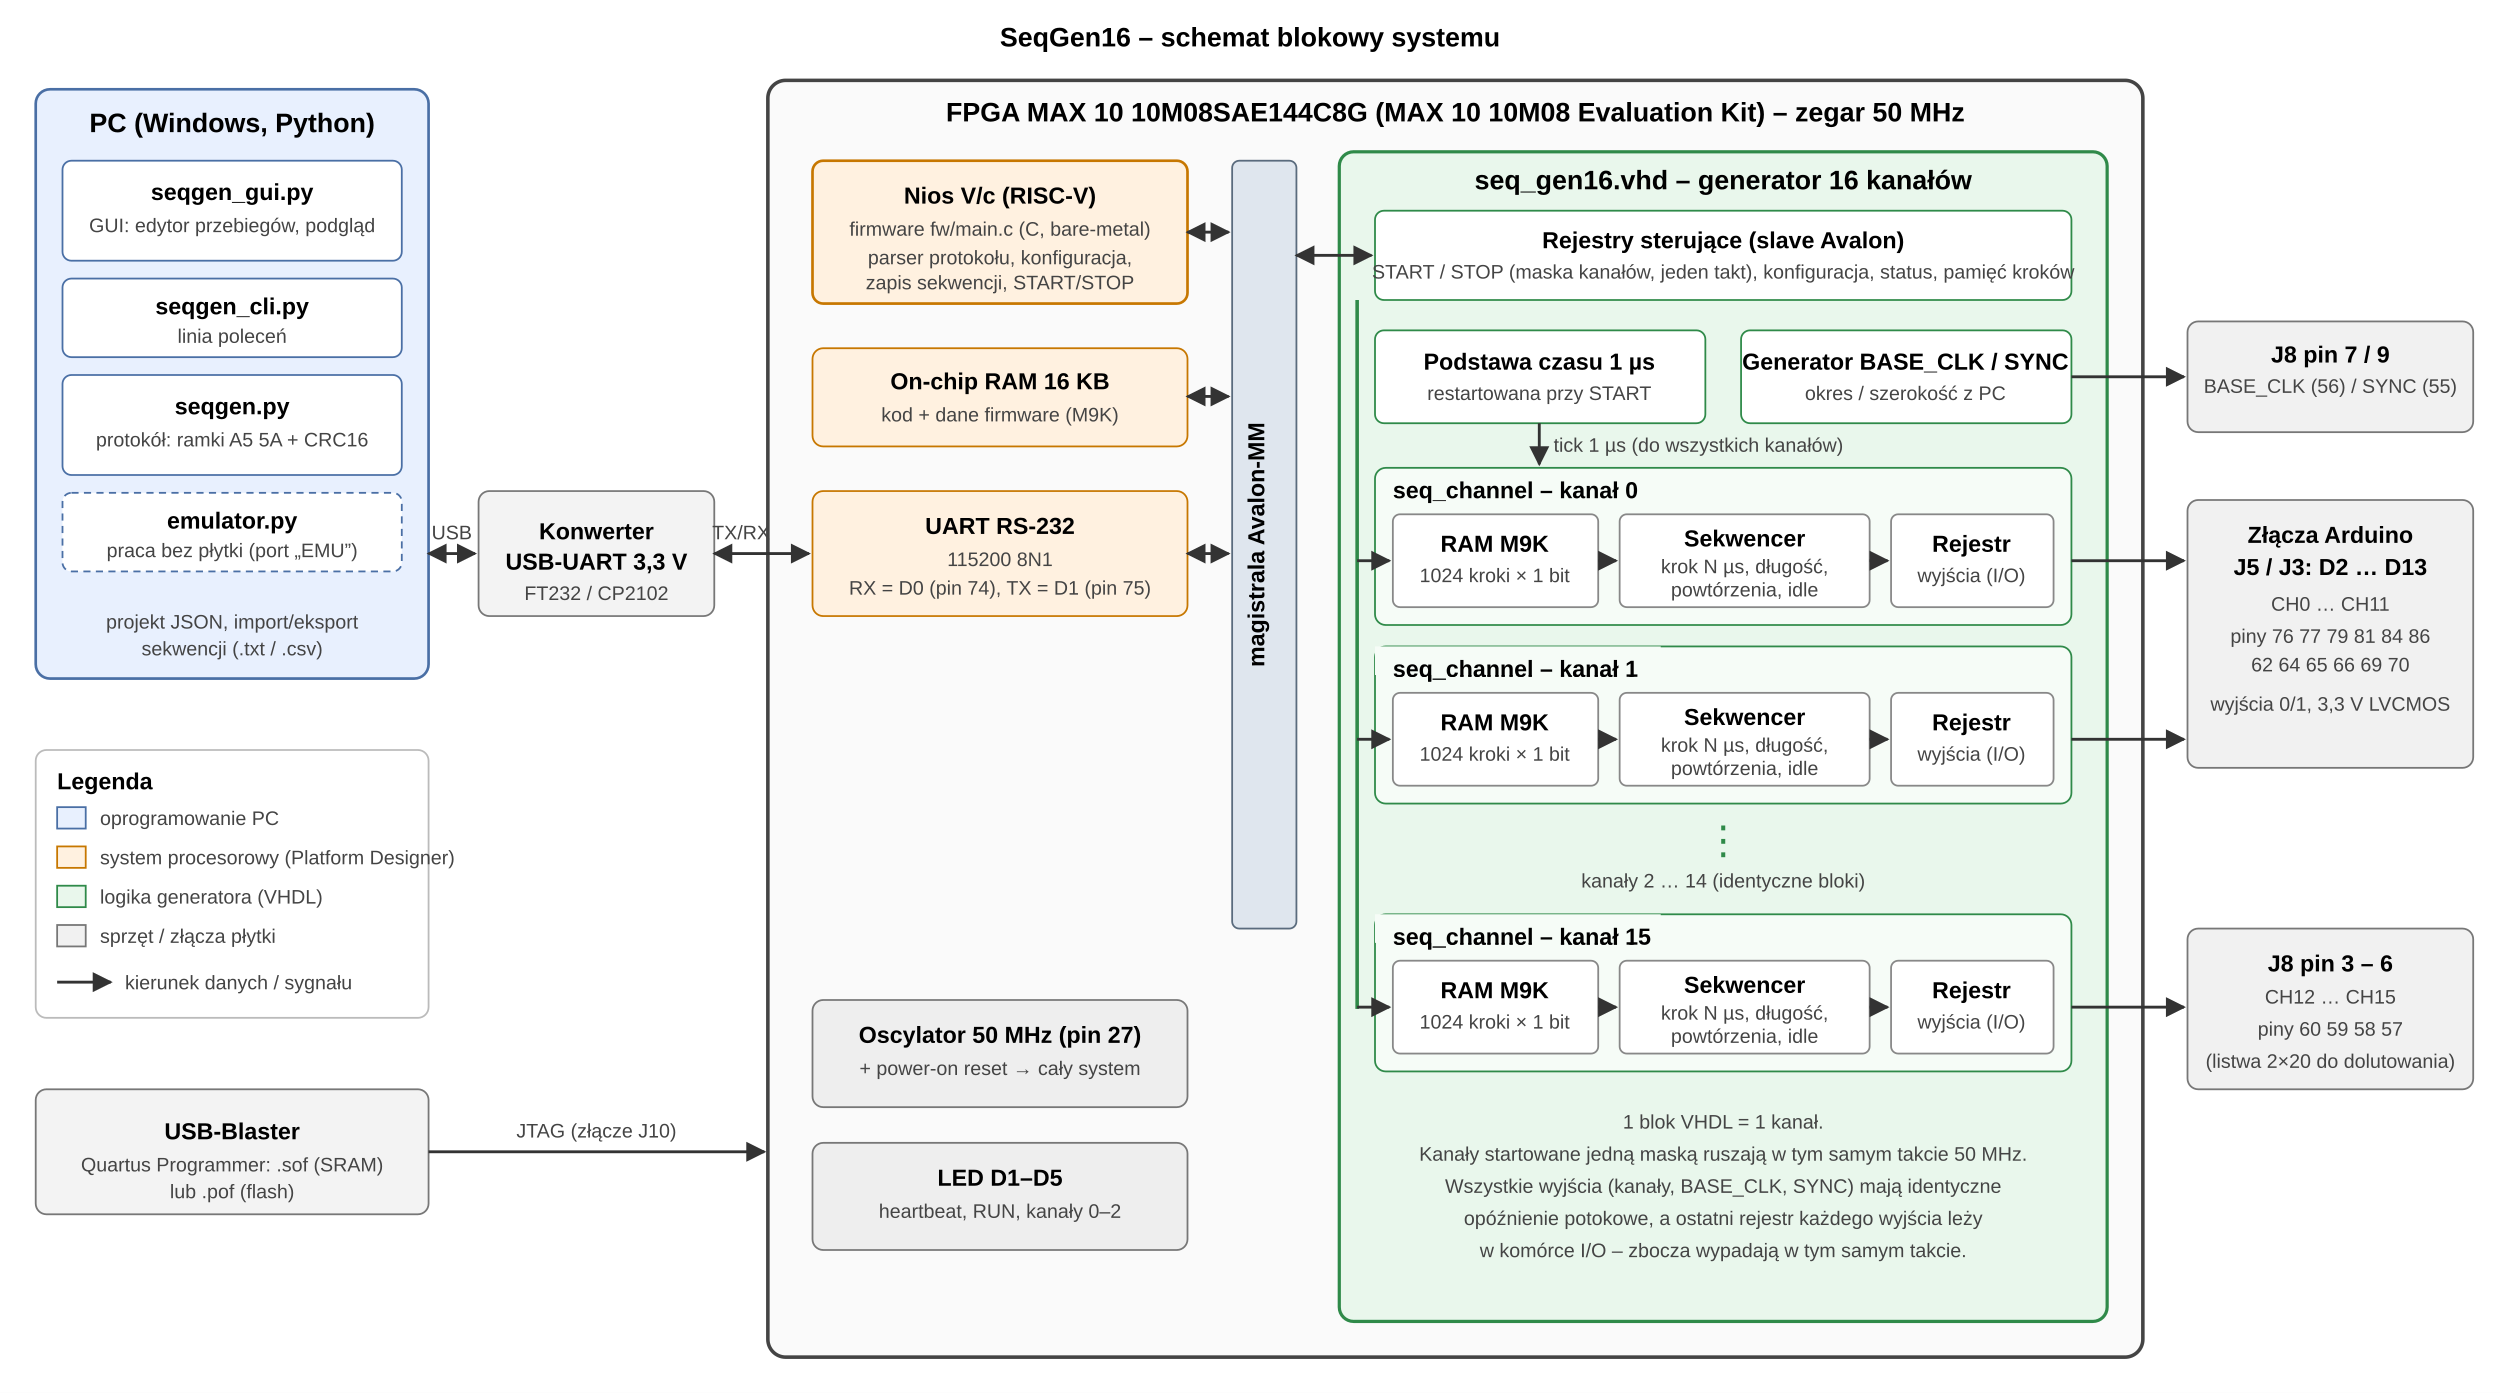
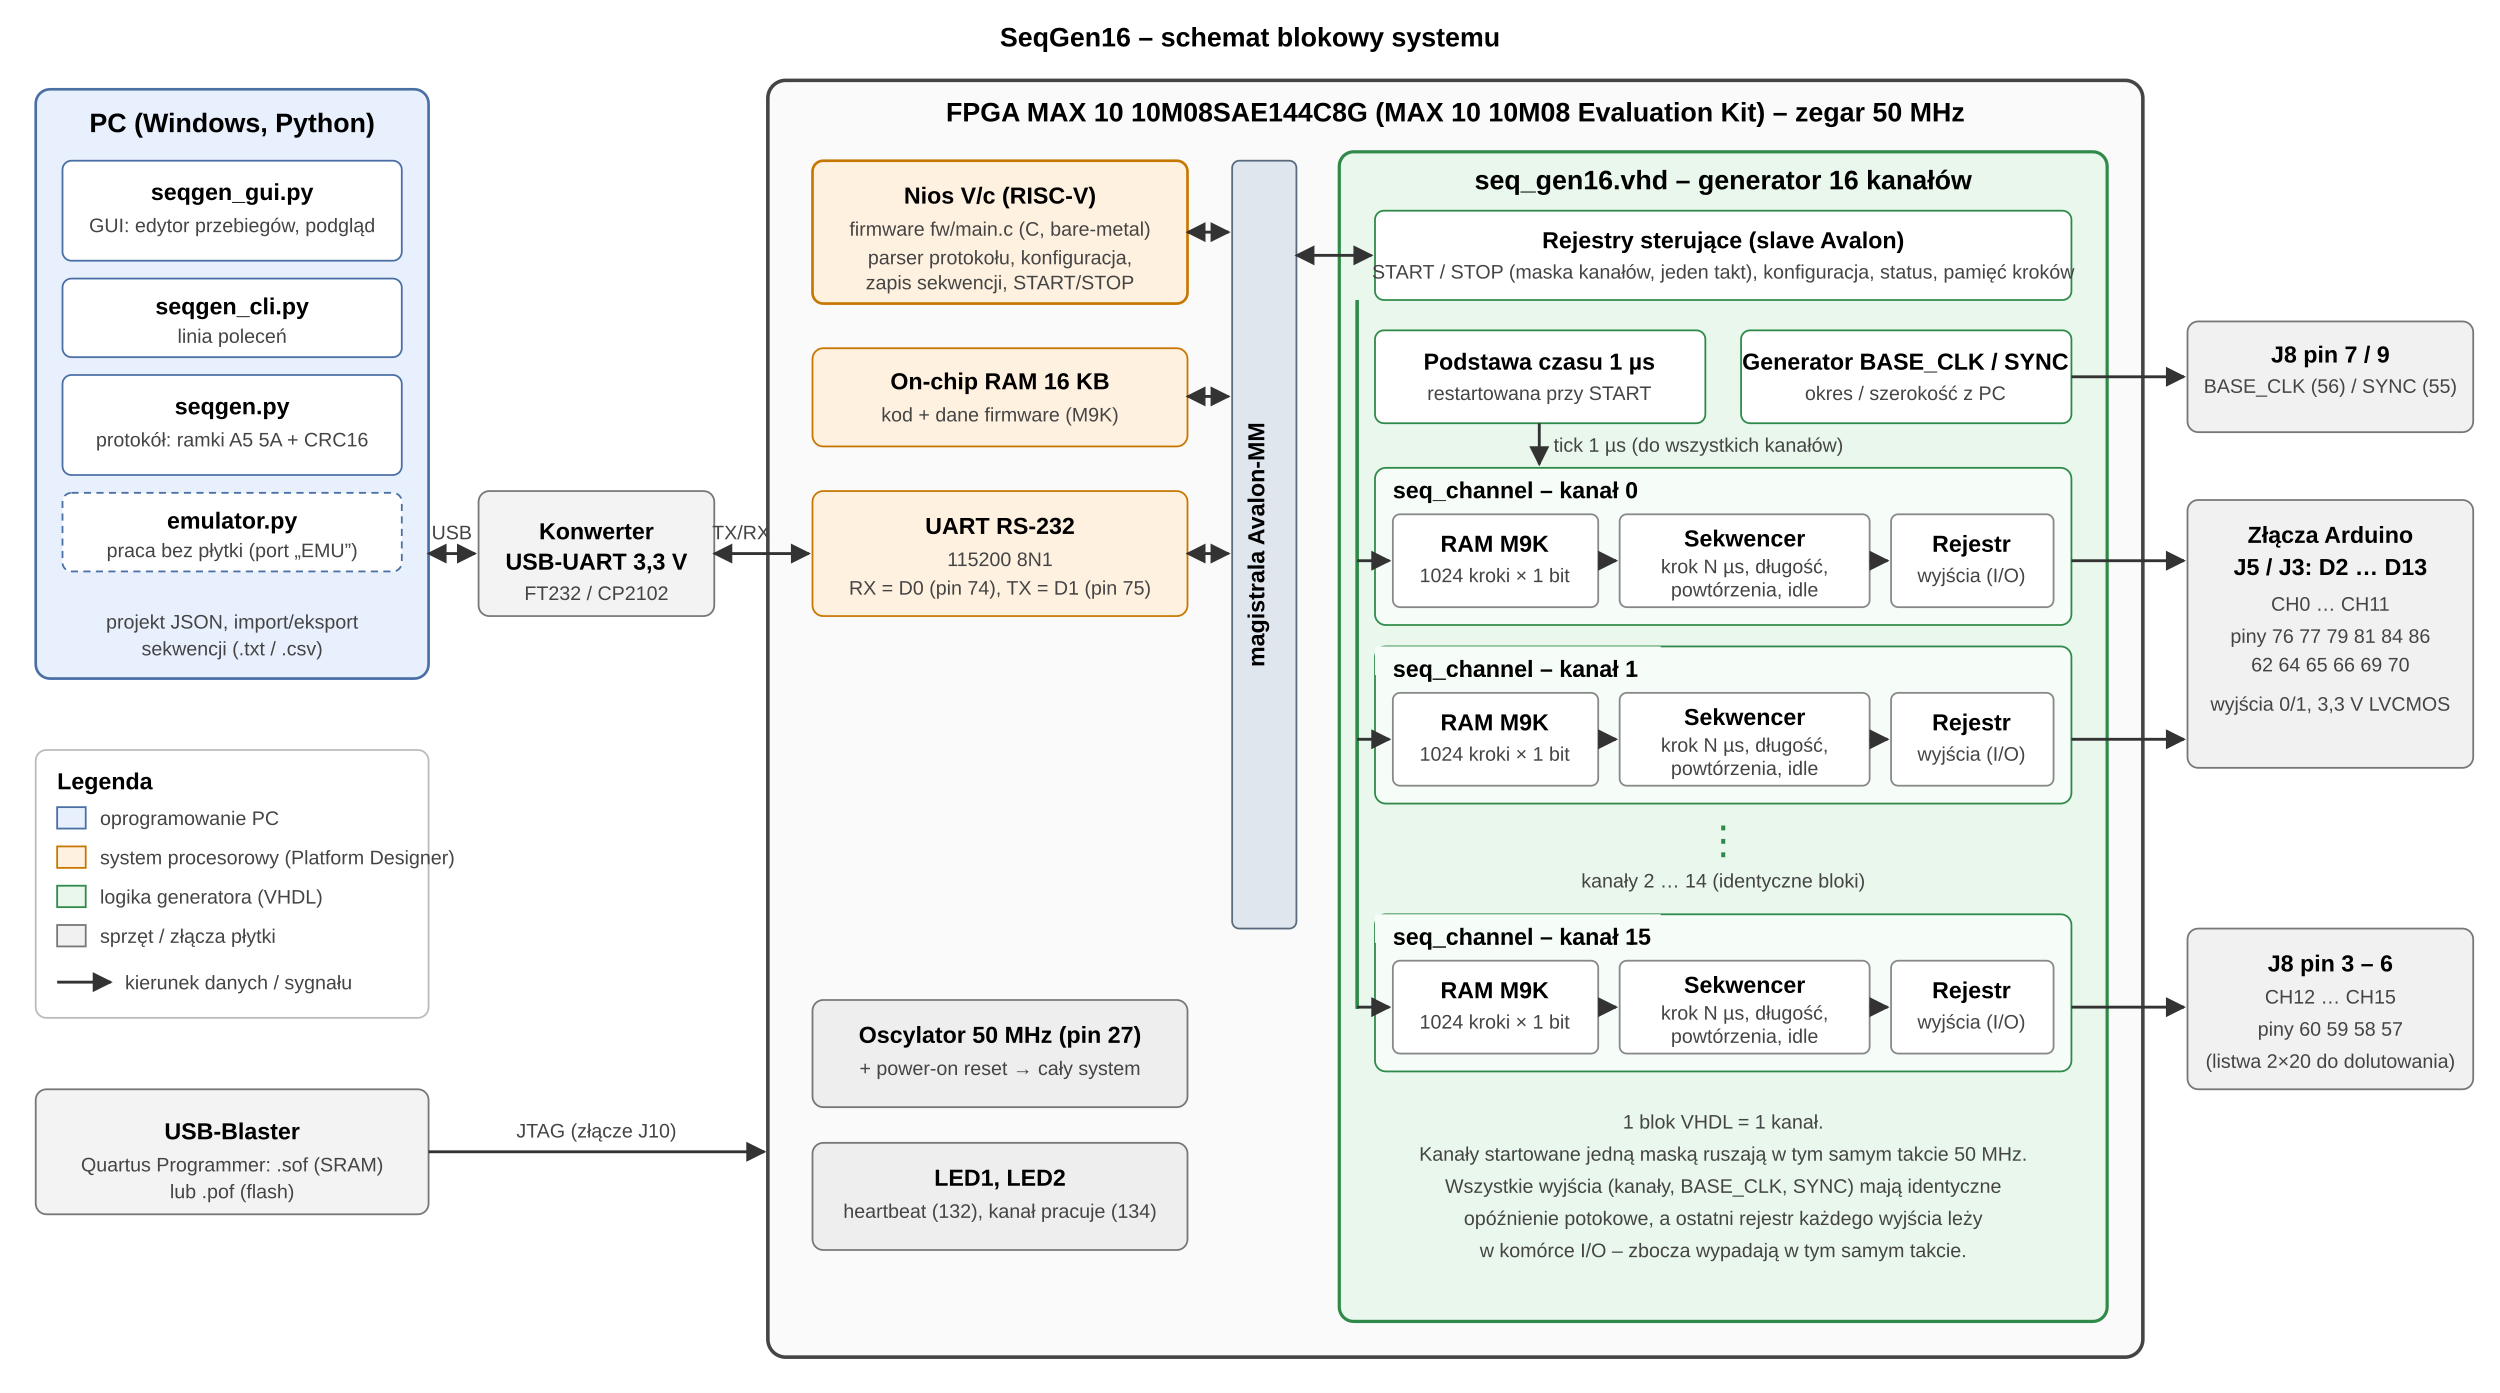
<svg xmlns="http://www.w3.org/2000/svg" width="1400" height="780" viewBox="0 0 1400 780" font-family="Segoe UI, Arial, sans-serif" font-size="13">
  <defs>
    <marker id="a" viewBox="0 0 10 10" refX="9" refY="5" markerWidth="7" markerHeight="7" orient="auto-start-reverse">
      <path d="M0,0 L10,5 L0,10 z" fill="#333" />
    </marker>
    <style>
      .t  { font-weight: 600; }
      .s  { font-size: 11px; fill: #444; }
      .h  { font-size: 15px; font-weight: 700; }
      .ln { stroke: #333; stroke-width: 1.6; fill: none; }
    </style>
  </defs>
  <rect width="1400" height="780" fill="#ffffff" />
  <text x="700" y="26" text-anchor="middle" class="h" font-size="18">SeqGen16 – schemat blokowy systemu</text>
  <rect x="20" y="50" width="220" height="330" rx="8" fill="#e8f0fe" stroke="#4a6fa5" stroke-width="1.5" />
  <text x="130" y="74" text-anchor="middle" class="h">PC (Windows, Python)</text>
  <rect x="35" y="90" width="190" height="56" rx="5" fill="#fff" stroke="#4a6fa5" />
  <text x="130" y="112" text-anchor="middle" class="t">seqgen_gui.py</text>
  <text x="130" y="130" text-anchor="middle" class="s">GUI: edytor przebiegów, podgląd</text>
  <rect x="35" y="156" width="190" height="44" rx="5" fill="#fff" stroke="#4a6fa5" />
  <text x="130" y="176" text-anchor="middle" class="t">seqgen_cli.py</text>
  <text x="130" y="192" text-anchor="middle" class="s">linia poleceń</text>
  <rect x="35" y="210" width="190" height="56" rx="5" fill="#fff" stroke="#4a6fa5" />
  <text x="130" y="232" text-anchor="middle" class="t">seqgen.py</text>
  <text x="130" y="250" text-anchor="middle" class="s">protokół: ramki A5 5A + CRC16</text>
  <rect x="35" y="276" width="190" height="44" rx="5" fill="#fff" stroke="#4a6fa5" stroke-dasharray="4 3" />
  <text x="130" y="296" text-anchor="middle" class="t">emulator.py</text>
  <text x="130" y="312" text-anchor="middle" class="s">praca bez płytki (port „EMU”)</text>
  <text x="130" y="352" text-anchor="middle" class="s">projekt JSON, import/eksport</text>
  <text x="130" y="367" text-anchor="middle" class="s">sekwencji (.txt / .csv)</text>
  <rect x="268" y="275" width="132" height="70" rx="6" fill="#f3f3f3" stroke="#777" />
  <text x="334" y="302" text-anchor="middle" class="t">Konwerter</text>
  <text x="334" y="319" text-anchor="middle" class="t">USB-UART 3,3 V</text>
  <text x="334" y="336" text-anchor="middle" class="s">FT232 / CP2102</text>
  <line x1="240" y1="310" x2="266" y2="310" class="ln" marker-start="url(#a)" marker-end="url(#a)" />
  <text x="253" y="302" text-anchor="middle" class="s">USB</text>
  <rect x="20" y="610" width="220" height="70" rx="6" fill="#f3f3f3" stroke="#777" />
  <text x="130" y="638" text-anchor="middle" class="t">USB-Blaster</text>
  <text x="130" y="656" text-anchor="middle" class="s">Quartus Programmer: .sof (SRAM)</text>
  <text x="130" y="671" text-anchor="middle" class="s">lub .pof (flash)</text>
  <line x1="240" y1="645" x2="428" y2="645" class="ln" marker-end="url(#a)" />
  <text x="334" y="637" text-anchor="middle" class="s">JTAG (złącze J10)</text>
  <rect x="430" y="45" width="770" height="715" rx="10" fill="#fafafa" stroke="#444" stroke-width="2" />
  <text x="815" y="68" text-anchor="middle" class="h">FPGA MAX 10 10M08SAE144C8G  (MAX 10 10M08 Evaluation Kit)  –  zegar 50 MHz</text>
  <rect x="455" y="90" width="210" height="80" rx="6" fill="#fff1e0" stroke="#c77700" stroke-width="1.5" />
  <text x="560" y="114" text-anchor="middle" class="t">Nios V/c (RISC-V)</text>
  <text x="560" y="132" text-anchor="middle" class="s">firmware fw/main.c (C, bare-metal)</text>
  <text x="560" y="148" text-anchor="middle" class="s">parser protokołu, konfiguracja,</text>
  <text x="560" y="162" text-anchor="middle" class="s">zapis sekwencji, START/STOP</text>
  <rect x="455" y="195" width="210" height="55" rx="6" fill="#fff1e0" stroke="#c77700" />
  <text x="560" y="218" text-anchor="middle" class="t">On-chip RAM 16 KB</text>
  <text x="560" y="236" text-anchor="middle" class="s">kod + dane firmware (M9K)</text>
  <rect x="455" y="275" width="210" height="70" rx="6" fill="#fff1e0" stroke="#c77700" />
  <text x="560" y="299" text-anchor="middle" class="t">UART RS-232</text>
  <text x="560" y="317" text-anchor="middle" class="s">115200 8N1</text>
  <text x="560" y="333" text-anchor="middle" class="s">RX = D0 (pin 74), TX = D1 (pin 75)</text>
  <line x1="400" y1="310" x2="453" y2="310" class="ln" marker-start="url(#a)" marker-end="url(#a)" />
  <text x="415" y="302" text-anchor="middle" class="s">TX/RX</text>
  <rect x="455" y="560" width="210" height="60" rx="6" fill="#eeeeee" stroke="#777" />
  <text x="560" y="584" text-anchor="middle" class="t">Oscylator 50 MHz (pin 27)</text>
  <text x="560" y="602" text-anchor="middle" class="s">+ power-on reset → cały system</text>
  <rect x="455" y="640" width="210" height="60" rx="6" fill="#eeeeee" stroke="#777" />
-   <text x="560" y="664" text-anchor="middle" class="t">LED D1–D5</text>
-   <text x="560" y="682" text-anchor="middle" class="s">heartbeat, RUN, kanały 0–2</text>
+   <text x="560" y="664" text-anchor="middle" class="t">LED1, LED2</text>
+   <text x="560" y="682" text-anchor="middle" class="s">heartbeat (132), kanał pracuje (134)</text>
  <rect x="690" y="90" width="36" height="430" rx="4" fill="#dfe6ee" stroke="#5a6b7d" />
  <text x="708" y="305" text-anchor="middle" class="t" transform="rotate(-90 708 305)">magistrala Avalon-MM</text>
  <line x1="665" y1="130" x2="688" y2="130" class="ln" marker-start="url(#a)" marker-end="url(#a)" />
  <line x1="665" y1="222" x2="688" y2="222" class="ln" marker-start="url(#a)" marker-end="url(#a)" />
  <line x1="665" y1="310" x2="688" y2="310" class="ln" marker-start="url(#a)" marker-end="url(#a)" />
  <rect x="750" y="85" width="430" height="655" rx="8" fill="#e9f7ec" stroke="#2f8a49" stroke-width="1.8" />
  <text x="965" y="106" text-anchor="middle" class="h">seq_gen16.vhd  –  generator 16 kanałów</text>
  <rect x="770" y="118" width="390" height="50" rx="5" fill="#fff" stroke="#2f8a49" />
  <text x="965" y="139" text-anchor="middle" class="t">Rejestry sterujące (slave Avalon)</text>
  <text x="965" y="156" text-anchor="middle" class="s">START / STOP (maska kanałów, jeden takt), konfiguracja, status, pamięć kroków</text>
  <line x1="726" y1="143" x2="768" y2="143" class="ln" marker-start="url(#a)" marker-end="url(#a)" />
  <rect x="770" y="185" width="185" height="52" rx="5" fill="#fff" stroke="#2f8a49" />
  <text x="862" y="207" text-anchor="middle" class="t">Podstawa czasu 1 µs</text>
  <text x="862" y="224" text-anchor="middle" class="s">restartowana przy START</text>
  <rect x="975" y="185" width="185" height="52" rx="5" fill="#fff" stroke="#2f8a49" />
  <text x="1067" y="207" text-anchor="middle" class="t">Generator BASE_CLK / SYNC</text>
  <text x="1067" y="224" text-anchor="middle" class="s">okres / szerokość z PC</text>
  <g id="ch0">
    <rect x="770" y="262" width="390" height="88" rx="6" fill="#f6fcf7" stroke="#2f8a49" />
    <text x="780" y="279" class="t">seq_channel  –  kanał 0</text>
    <rect x="780" y="288" width="115" height="52" rx="4" fill="#fff" stroke="#888" />
    <text x="837" y="309" text-anchor="middle" class="t">RAM M9K</text>
    <text x="837" y="326" text-anchor="middle" class="s">1024 kroki × 1 bit</text>
    <rect x="907" y="288" width="140" height="52" rx="4" fill="#fff" stroke="#888" />
    <text x="977" y="306" text-anchor="middle" class="t">Sekwencer</text>
    <text x="977" y="321" text-anchor="middle" class="s">krok N µs, długość,</text>
    <text x="977" y="334" text-anchor="middle" class="s">powtórzenia, idle</text>
    <rect x="1059" y="288" width="91" height="52" rx="4" fill="#fff" stroke="#888" />
    <text x="1104" y="309" text-anchor="middle" class="t">Rejestr</text>
    <text x="1104" y="326" text-anchor="middle" class="s">wyjścia (I/O)</text>
    <line x1="895" y1="314" x2="905" y2="314" class="ln" marker-end="url(#a)" />
    <line x1="1047" y1="314" x2="1057" y2="314" class="ln" marker-end="url(#a)" />
  </g>
  <use href="#ch0" y="100" />
  <rect x="770" y="362" width="160" height="16" fill="#f6fcf7" />
  <text x="780" y="379" class="t">seq_channel  –  kanał 1</text>
  <text x="965" y="478" text-anchor="middle" font-size="22" fill="#2f8a49">⋮</text>
  <text x="965" y="497" text-anchor="middle" class="s">kanały 2 … 14 (identyczne bloki)</text>
  <use href="#ch0" y="250" />
  <rect x="770" y="512" width="160" height="16" fill="#f6fcf7" />
  <text x="780" y="529" class="t">seq_channel  –  kanał 15</text>
  <line x1="862" y1="237" x2="862" y2="260" class="ln" marker-end="url(#a)" />
  <text x="870" y="253" class="s">tick 1 µs (do wszystkich kanałów)</text>
  <line x1="760" y1="168" x2="760" y2="565" stroke="#2f8a49" stroke-width="2" />
  <line x1="760" y1="314" x2="778" y2="314" class="ln" marker-end="url(#a)" />
  <line x1="760" y1="414" x2="778" y2="414" class="ln" marker-end="url(#a)" />
  <line x1="760" y1="564" x2="778" y2="564" class="ln" marker-end="url(#a)" />
  <text x="965" y="632" text-anchor="middle" class="s">1 blok VHDL = 1 kanał.</text>
  <text x="965" y="650" text-anchor="middle" class="s">Kanały startowane jedną maską ruszają w tym samym takcie 50 MHz.</text>
  <text x="965" y="668" text-anchor="middle" class="s">Wszystkie wyjścia (kanały, BASE_CLK, SYNC) mają identyczne</text>
  <text x="965" y="686" text-anchor="middle" class="s">opóźnienie potokowe, a ostatni rejestr każdego wyjścia leży</text>
  <text x="965" y="704" text-anchor="middle" class="s">w komórce I/O – zbocza wypadają w tym samym takcie.</text>
  <rect x="1225" y="180" width="160" height="62" rx="6" fill="#f1f1f1" stroke="#777" />
  <text x="1305" y="203" text-anchor="middle" class="t">J8 pin 7 / 9</text>
  <text x="1305" y="220" text-anchor="middle" class="s">BASE_CLK (56) / SYNC (55)</text>
  <line x1="1160" y1="211" x2="1223" y2="211" class="ln" marker-end="url(#a)" />
  <rect x="1225" y="280" width="160" height="150" rx="6" fill="#f1f1f1" stroke="#777" />
  <text x="1305" y="304" text-anchor="middle" class="t">Złącza Arduino</text>
  <text x="1305" y="322" text-anchor="middle" class="t">J5 / J3: D2 … D13</text>
  <text x="1305" y="342" text-anchor="middle" class="s">CH0 … CH11</text>
  <text x="1305" y="360" text-anchor="middle" class="s">piny 76 77 79 81 84 86</text>
  <text x="1305" y="376" text-anchor="middle" class="s">62 64 65 66 69 70</text>
  <text x="1305" y="398" text-anchor="middle" class="s">wyjścia 0/1, 3,3 V LVCMOS</text>
  <line x1="1160" y1="314" x2="1223" y2="314" class="ln" marker-end="url(#a)" />
  <line x1="1160" y1="414" x2="1223" y2="414" class="ln" marker-end="url(#a)" />
  <rect x="1225" y="520" width="160" height="90" rx="6" fill="#f1f1f1" stroke="#777" />
  <text x="1305" y="544" text-anchor="middle" class="t">J8 pin 3 – 6</text>
  <text x="1305" y="562" text-anchor="middle" class="s">CH12 … CH15</text>
  <text x="1305" y="580" text-anchor="middle" class="s">piny 60 59 58 57</text>
  <text x="1305" y="598" text-anchor="middle" class="s">(listwa 2×20 do dolutowania)</text>
  <line x1="1160" y1="564" x2="1223" y2="564" class="ln" marker-end="url(#a)" />
  <rect x="20" y="420" width="220" height="150" rx="6" fill="#ffffff" stroke="#bbb" />
  <text x="32" y="442" class="t">Legenda</text>
  <rect x="32" y="452" width="16" height="12" fill="#e8f0fe" stroke="#4a6fa5" />
  <text x="56" y="462" class="s">oprogramowanie PC</text>
  <rect x="32" y="474" width="16" height="12" fill="#fff1e0" stroke="#c77700" />
  <text x="56" y="484" class="s">system procesorowy (Platform Designer)</text>
  <rect x="32" y="496" width="16" height="12" fill="#e9f7ec" stroke="#2f8a49" />
  <text x="56" y="506" class="s">logika generatora (VHDL)</text>
  <rect x="32" y="518" width="16" height="12" fill="#f1f1f1" stroke="#777" />
  <text x="56" y="528" class="s">sprzęt / złącza płytki</text>
  <line x1="32" y1="550" x2="62" y2="550" class="ln" marker-end="url(#a)" />
  <text x="70" y="554" class="s">kierunek danych / sygnału</text>
</svg>
